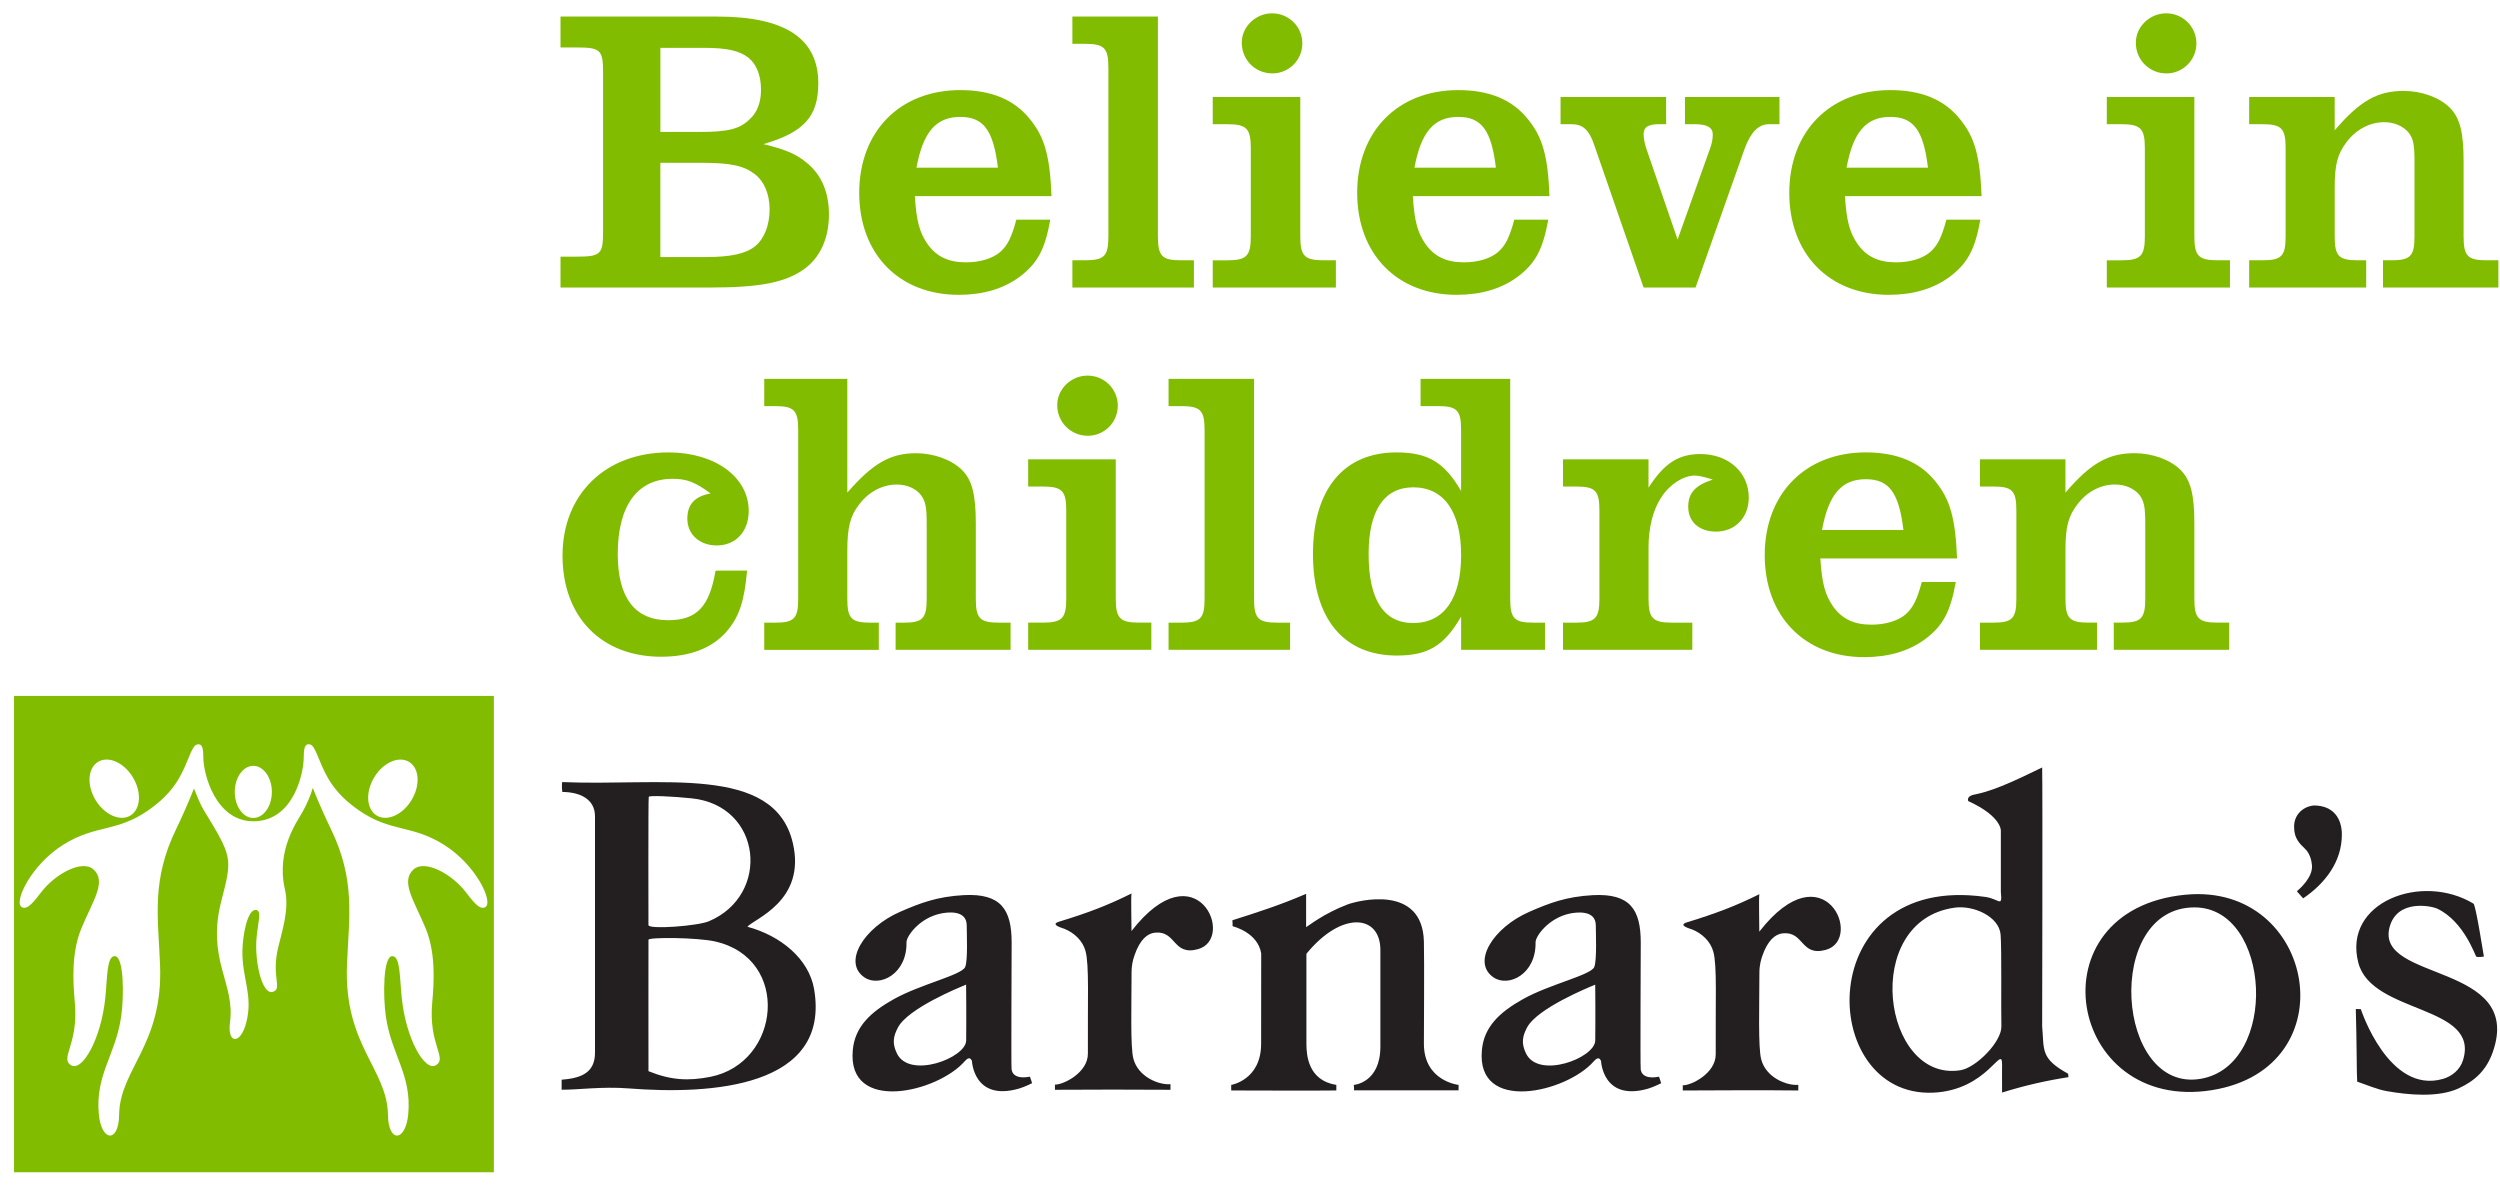
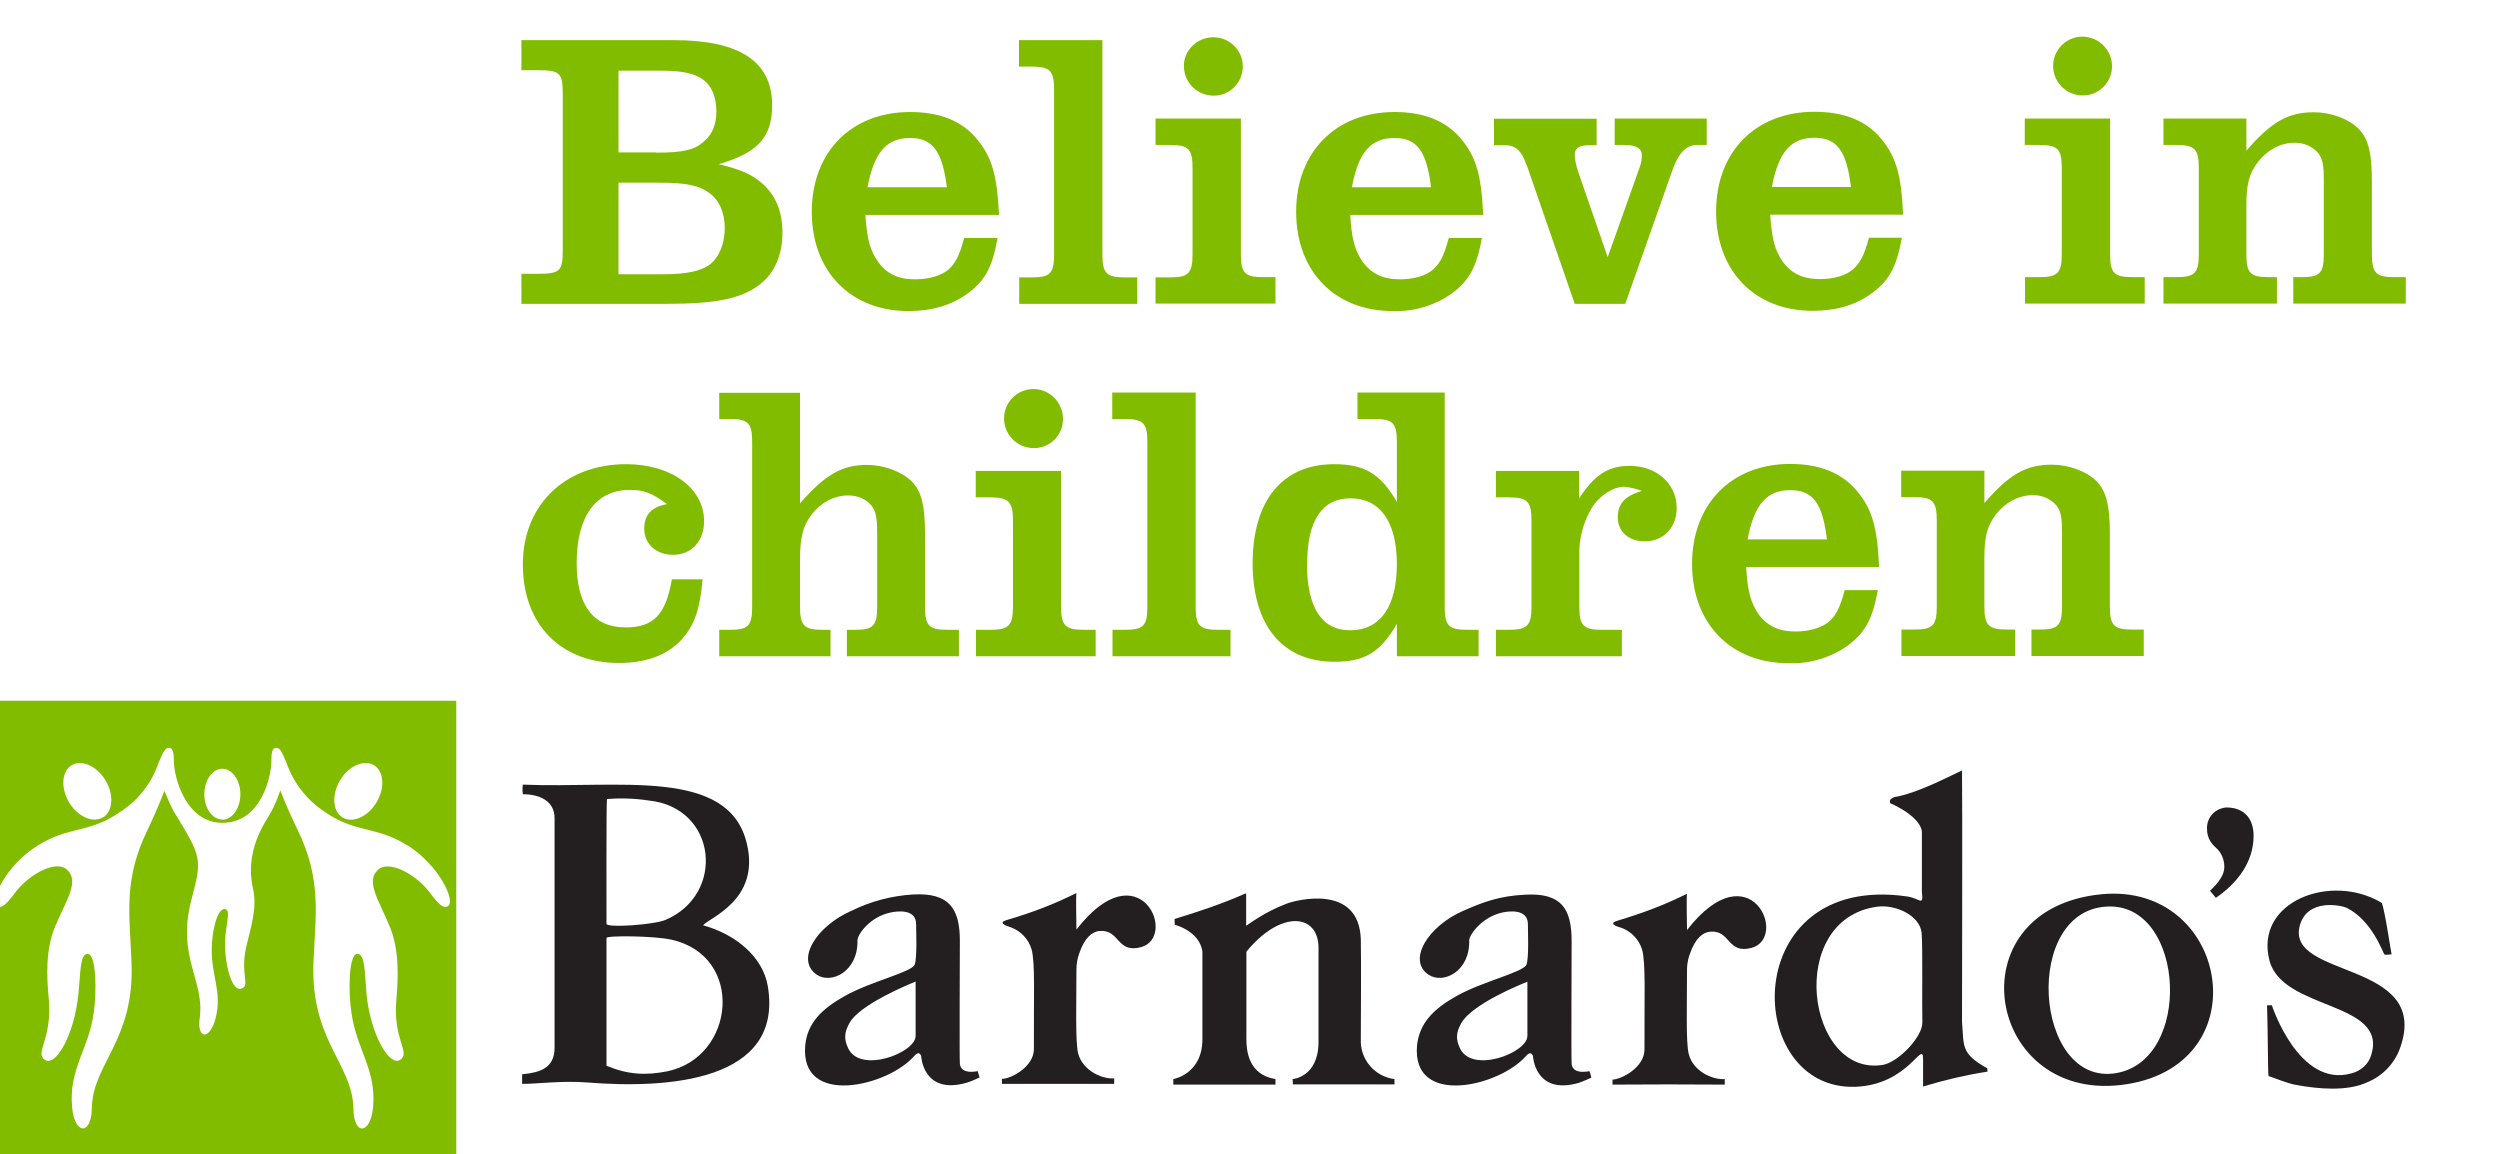
- <svg xmlns="http://www.w3.org/2000/svg" width="118" height="56">
-   <g fill="none" fill-rule="evenodd">
-     <path d="M0 0h120v56H0z" />
-     <g fill-rule="nonzero">
-       <path d="M111.26 51.054c-.027-.299-.02-1.838-.066-3.43.066-.002.238.008.238.008s1.307 4.027 3.873 3.293c.435-.124.806-.438.945-.872.837-2.64-4.295-2.167-4.935-4.605-.754-2.866 2.996-4.281 5.443-2.79.14.273.472 2.49.482 2.493.006.004-.322.042-.358 0-.044 0-.56-1.65-1.84-2.261-.265-.127-1.9-.477-2.255.877-.678 2.576 6.33 1.662 4.88 5.869-.307.89-.863 1.386-1.622 1.736-.966.444-2.376.31-3.4.127-.441-.077-.959-.302-1.385-.445m-8.095-8.824c6.124-.583 7.729 8.185 1.241 9.224-6.845 1.098-8.517-8.531-1.241-9.225m.416.6c-4.31 0-3.721 8.786.296 8.09 3.706-.642 3.337-8.09-.296-8.09m-50.174-.657c-.032.227.003 1.395 0 1.772 3.063-3.94 4.948.364 3.136.857-1.195.325-1.014-.88-2.027-.78-.357.035-.713.327-.967 1.07a2.333 2.333 0 0 0-.139.78c-.003 1.617-.058 3.53.083 4.089.222.873 1.209 1.26 1.754 1.214v.264a414.148 414.148 0 0 0-5.453 0v-.245c.404.012 1.56-.569 1.554-1.46-.015-2.49.068-4.191-.112-4.845-.131-.484-.527-.857-.997-1.048-.112-.045-.706-.197-.24-.341 1.345-.408 2.303-.774 3.408-1.327m-18.13 1.57c1.578.426 2.905 1.517 3.15 2.95.784 4.642-4.877 4.988-8.768 4.68-1.225-.097-2.393.07-3.15.063v-.472c.836-.07 1.575-.273 1.575-1.273V38.531c0-.841-.753-1.148-1.54-1.15a1.685 1.685 0 0 1-.01-.467c4.64.203 10.011-.868 10.886 2.87.646 2.744-1.836 3.586-2.143 3.958m-4.669 6.817c1.065.433 1.891.468 2.918.268 3.33-.656 3.813-5.586.226-6.39-.835-.19-3.144-.209-3.144-.079 0 .001-.006 5.532 0 6.201m.013-12.947c-.028-.003-.014 6.051-.014 6.051 0 .218 2.304.048 2.849-.178 2.933-1.235 2.52-5.46-.805-5.803-.922-.097-2.03-.144-2.03-.07m17.992 13.206c.054.137.1.31.1.31s-.374.185-.621.254c-2.143.615-2.217-1.309-2.217-1.309-.02-.011-.085-.278-.338.015-1.282 1.48-5.573 2.489-5.285-.534.103-1.083.823-1.772 1.925-2.388 1.27-.713 3.22-1.14 3.38-1.525.133-.326.072-1.604.072-1.96 0-.753-.92-.628-1.232-.56-1.016.214-1.615 1.078-1.61 1.353.029 1.512-1.274 2.131-1.975 1.666-1.061-.71-.04-2.358 1.679-3.106.957-.416 1.745-.714 2.993-.784 1.765-.095 2.266.68 2.266 2.243 0 0-.026 5.926-.005 5.936.001-.003-.037.563.868.389M45.6 46.472c-.302.128-2.742 1.115-3.219 2.03-.204.391-.29.723-.044 1.224.596 1.219 3.253.208 3.266-.61.012-.842 0-2.636-.003-2.644m32.706 4.348c.055.137.099.31.099.31s-.373.183-.62.256c-2.142.614-2.216-1.31-2.216-1.31-.019-.012-.084-.28-.338.013-1.283 1.48-5.573 2.489-5.285-.533.102-1.085.823-1.77 1.925-2.39 1.267-.713 3.22-1.137 3.378-1.523.131-.327.073-1.604.073-1.96 0-.753-.919-.628-1.233-.562-1.014.217-1.615 1.08-1.61 1.354.028 1.51-1.27 2.132-1.974 1.665-1.06-.707-.04-2.354 1.68-3.103.957-.418 1.746-.717 2.993-.785 1.766-.096 2.266.68 2.266 2.241 0 0-.026 5.926-.003 5.937-.001 0-.04.562.865.39m-3.012-4.345c-.303.127-2.743 1.116-3.221 2.03-.202.39-.289.72-.042 1.223.597 1.218 3.251.208 3.264-.612.013-.842.003-2.634-.001-2.64" fill="#231F20" />
-       <path d="M96.39 36.225c.026.968 0 12.21 0 12.21.1 1.132-.095 1.519 1.224 2.244l.018.163a21.18 21.18 0 0 0-3.134.727c-.007-.624 0-1.322 0-1.322 0-.998-.666 1.209-3.248 1.327-5.517.247-5.749-10.407 2.46-9.239.659.095.804.53.73-.236v-2.872s.075-.676-1.54-1.417c-.075-.258.248-.296.392-.328.98-.205 2.194-.826 3.097-1.257m-4.13 6.617c-4.458.613-3.406 8.27.28 7.672.734-.12 1.946-1.345 1.926-2.071-.021-.764.02-3.665-.037-4.334-.074-.853-1.279-1.39-2.17-1.267m-30.642-.639l.033-.011v1.57c.1-.051.83-.647 1.967-1.076.457-.169 3.523-.974 3.592 1.753.023.936 0 4.311 0 4.827 0 1.767 1.638 1.942 1.638 1.942s0 .123-.003.257h-4.936c.016-.09-.01-.257-.01-.257s1.257-.086 1.257-1.81v-4.563c0-1.672-1.831-1.855-3.491.184v4.247c0 .554.087 1.732 1.412 1.942v.262c-.914.016-4.268 0-4.96 0-.009-.118 0-.262 0-.262s1.41-.233 1.41-1.939c0-1.682.004-4.266.004-4.266-.164-1.013-1.359-1.284-1.352-1.287.008-.006-.005-.2-.007-.28 1.145-.362 2.251-.717 3.446-1.233" fill="#231F20" />
-       <path d="M83.042 42.205c-.034.225.002 1.394-.003 1.77 3.065-3.94 4.948.364 3.139.858-1.198.327-1.014-.88-2.03-.78-.355.035-.712.327-.968 1.07-.046.136-.135.4-.136.779-.003 1.617-.061 3.532.082 4.088.221.874 1.208 1.262 1.754 1.214v.267c-1.359-.018-3.82-.01-5.453 0v-.245c.404.011 1.56-.57 1.555-1.462-.015-2.491.069-4.192-.113-4.845-.133-.482-.527-.858-.997-1.048-.114-.044-.705-.194-.24-.34 1.345-.411 2.304-.773 3.41-1.326m25.371-.136c.13-.117.752-.648.713-1.215-.016-.218-.092-.567-.326-.788-.265-.253-.518-.498-.518-1.024-.014-.556.384-.966.928-1.024.927 0 1.326.614 1.326 1.375 0 1.287-.797 2.31-1.827 3.01l-.296-.334z" fill="#231F20" />
-       <path d="M11.957 38.608c.482 0 .875-.55.875-1.23 0-.676-.393-1.23-.875-1.23-.484 0-.876.552-.876 1.23 0 .681.392 1.23.876 1.23zm8.991 1.26c-1.532-.957-2.511-.578-4.01-1.622-1.152-.8-1.528-1.555-1.863-2.377-.228-.563-.328-.74-.497-.74-.107 0-.24.022-.24.574v.013c0 .019-.003.033-.003.052 0 .69-.46 2.997-2.382 2.997-1.766-.004-2.357-2.21-2.357-3.035v-.025c0-.551-.132-.573-.24-.573-.168 0-.27.174-.497.738-.334.822-.711 1.576-1.861 2.377-1.498 1.044-2.48.665-4.01 1.622-1.526.952-2.356 2.719-1.963 2.947.281.164.614-.314.945-.736.656-.841 1.913-1.52 2.444-1.041.632.57-.034 1.479-.57 2.774-.463 1.111-.412 2.42-.312 3.51.182 1.975-.713 2.61-.188 2.95.537.344 1.43-1.241 1.626-3.174.101-.988.066-1.97.446-1.97.44 0 .44 1.907.304 2.851-.265 1.827-1.227 2.74-1.056 4.607.121 1.314.941 1.368.958.038.026-2.172 2.086-3.285 1.932-7.086-.09-2.275-.42-3.988.775-6.438.214-.443.554-1.186.827-1.885.096.253.3.753.435.977 1.38 2.267 1.389 2.274.858 4.324-.718 2.767.658 3.903.408 5.72-.143 1.057.5 1.088.771.013.327-1.299-.213-2.079-.186-3.392.013-.683.233-1.992.662-1.906.265.053.052.655 0 1.393-.08 1.118.278 2.616.767 2.471.479-.14-.069-.679.251-2.063.19-.814.544-1.826.327-2.77-.435-1.877.61-3.252.857-3.706.18-.331.354-.728.458-1.088.276.704.623 1.462.841 1.912 1.192 2.45.864 4.163.773 6.438-.153 3.8 1.905 4.915 1.934 7.086.016 1.331.836 1.276.957-.038.17-1.867-.791-2.78-1.056-4.607-.137-.944-.137-2.85.303-2.85.382 0 .344.98.447 1.97.196 1.93 1.09 3.515 1.626 3.172.526-.342-.371-.976-.188-2.949.1-1.09.149-2.399-.313-3.51-.535-1.295-1.2-2.205-.57-2.774.53-.479 1.788.2 2.445 1.04.33.423.664.901.944.737.398-.231-.435-1.998-1.959-2.947zm-3.178-1.382c.481.305 1.22-.014 1.646-.708.429-.697.385-1.507-.098-1.81-.48-.305-1.22.012-1.646.707-.429.697-.384 1.509.098 1.811zm-11.603 0c.48-.302.526-1.112.097-1.81-.427-.696-1.165-1.013-1.647-.709-.481.304-.526 1.114-.098 1.81.428.693 1.165 1.014 1.648.71zM23.309 55.33H.662V32.847H23.31V55.33zm9.984-43.197c1.197 0 1.912-.153 2.357-.518.424-.345.675-.996.675-1.725 0-.728-.251-1.324-.695-1.668-.521-.403-1.14-.537-2.51-.537h-1.951v4.448h2.124zm-.29-5.905c1.352 0 1.912-.135 2.376-.595.366-.326.54-.805.54-1.4 0-.672-.212-1.208-.598-1.514-.425-.326-1.004-.461-2.105-.461H31.17v3.97h1.834zm-6.547 5.886h.753c1.14 0 1.256-.115 1.256-1.17V3.429c0-1.074-.116-1.189-1.256-1.189h-.753V.782h7.396c3.207 0 4.771 1.035 4.771 3.145 0 1.571-.676 2.32-2.588 2.875 1.101.269 1.565.48 2.067.902.675.556 1.024 1.38 1.024 2.416 0 1.093-.386 1.975-1.1 2.53-.889.672-2.087.922-4.54.922h-7.03v-1.458zm20.646-4.2c-.213-1.763-.677-2.396-1.778-2.396-1.138 0-1.757.709-2.066 2.396h3.844zm2.472 2.455c-.251 1.4-.6 2.052-1.43 2.684-.772.576-1.737.863-2.896.863-2.82 0-4.693-1.936-4.693-4.812 0-2.896 1.912-4.851 4.77-4.851 1.448 0 2.53.44 3.264 1.342.715.864.965 1.745 1.043 3.662H43.18c.078 1.209.232 1.726.6 2.263.424.594.985.862 1.815.862.656 0 1.236-.172 1.604-.479.347-.306.54-.671.772-1.534h1.603zm5.079.786c0 .94.194 1.131 1.1 1.131h.6v1.284h-5.737v-1.284h.58c.927 0 1.12-.191 1.12-1.131V3.198c0-.939-.193-1.13-1.12-1.13h-.58V.781h4.037v10.373zm6.818-9.108c0 .786-.637 1.418-1.41 1.418-.811 0-1.45-.632-1.45-1.457 0-.746.658-1.379 1.43-1.379.793 0 1.43.633 1.43 1.418zm-4.23 10.24h.695c.908 0 1.101-.211 1.101-1.131V6.995c0-.921-.193-1.132-1.1-1.132h-.696V4.578h4.133v6.578c0 .92.193 1.13 1.1 1.13h.58v1.286h-5.813v-1.286zm13.365-4.373c-.212-1.763-.677-2.396-1.777-2.396-1.14 0-1.757.709-2.066 2.396h3.843zm2.472 2.455c-.252 1.4-.599 2.052-1.43 2.684-.772.576-1.737.863-2.897.863-2.82 0-4.692-1.936-4.692-4.812 0-2.896 1.911-4.851 4.77-4.851 1.449 0 2.53.44 3.264 1.342.715.864.966 1.745 1.043 3.662h-6.451c.077 1.209.231 1.726.599 2.263.424.594.985.862 1.815.862.656 0 1.236-.172 1.603-.479.348-.306.54-.671.772-1.534h1.604zm2.162-3.546c-.231-.691-.54-.96-1.042-.96h-.54V4.578h4.983v1.283h-.31c-.54 0-.753.136-.753.48 0 .193.058.498.174.805l1.43 4.161 1.545-4.334c.077-.21.115-.421.115-.631 0-.327-.27-.48-.85-.48h-.462V4.578h4.461v1.283h-.484c-.502 0-.868.366-1.158 1.152L80.03 13.57h-2.453L75.24 6.823zM91 7.914c-.212-1.763-.676-2.396-1.776-2.396-1.14 0-1.757.709-2.066 2.396H91zm2.473 2.455c-.251 1.4-.599 2.052-1.43 2.684-.771.576-1.737.863-2.896.863-2.82 0-4.693-1.936-4.693-4.812 0-2.896 1.912-4.851 4.77-4.851 1.45 0 2.53.44 3.264 1.342.716.864.967 1.745 1.043 3.662h-6.45c.077 1.209.232 1.726.598 2.263.425.594.985.862 1.815.862.658 0 1.236-.172 1.604-.479.347-.306.54-.671.772-1.534h1.603zm10.197-8.322c0 .786-.637 1.418-1.409 1.418a1.434 1.434 0 0 1-1.449-1.457c0-.746.657-1.379 1.43-1.379a1.42 1.42 0 0 1 1.428 1.418zm-4.23 10.24h.697c.906 0 1.1-.211 1.1-1.131V6.995c0-.921-.193-1.132-1.1-1.132h-.696V4.578h4.133v6.578c0 .92.193 1.13 1.1 1.13h.58v1.286h-5.813v-1.286zm6.721-.001h.618c.909 0 1.102-.191 1.102-1.13V6.995c0-.94-.193-1.132-1.102-1.132h-.618V4.578h4.036v1.573c1.198-1.4 2.029-1.86 3.264-1.86.832 0 1.682.307 2.165.787.482.478.656 1.17.656 2.53v3.548c0 .939.193 1.13 1.101 1.13h.541v1.286h-5.447v-1.286h.386c.908 0 1.101-.191 1.101-1.13V7.609c0-.786-.058-1.056-.27-1.343-.251-.307-.676-.499-1.16-.499-.676 0-1.332.346-1.776.94-.425.557-.56 1.054-.56 2.129v2.32c0 .94.194 1.13 1.1 1.13h.386v1.286h-5.523v-1.286zM35.263 26.933c-.135 1.496-.387 2.205-.986 2.896-.676.766-1.719 1.169-3.071 1.169-2.82 0-4.655-1.877-4.655-4.775 0-2.895 2.028-4.869 5.002-4.869 2.202 0 3.786 1.17 3.786 2.761 0 .978-.618 1.63-1.506 1.63-.811 0-1.391-.518-1.391-1.266 0-.67.348-1.054 1.1-1.187-.733-.537-1.12-.692-1.796-.692-1.66 0-2.588 1.266-2.588 3.547 0 2.071.811 3.127 2.376 3.127 1.353 0 1.951-.634 2.24-2.34l1.489-.001zm.81-9.049h3.921v5.368c1.198-1.38 2.028-1.86 3.246-1.86.83 0 1.679.308 2.162.788.483.477.656 1.167.656 2.53v3.546c0 .94.193 1.133 1.101 1.133h.541v1.283h-5.427V29.39h.386c.888 0 1.081-.193 1.081-1.133V24.71c0-.786-.057-1.054-.27-1.34-.232-.308-.658-.5-1.14-.5-.676 0-1.333.344-1.777.94-.425.536-.56 1.093-.56 2.204v2.244c0 .94.193 1.132 1.101 1.132h.386v1.284h-5.408V29.39h.503c.908 0 1.1-.192 1.1-1.132V20.3c0-.94-.192-1.131-1.1-1.131h-.503l.001-1.285zm16.687 1.264c0 .787-.636 1.42-1.41 1.42a1.433 1.433 0 0 1-1.448-1.457c0-.75.657-1.382 1.43-1.382a1.422 1.422 0 0 1 1.429 1.42zm-4.23 10.24h.695c.909 0 1.102-.211 1.102-1.132v-4.16c0-.92-.193-1.132-1.102-1.132h-.695V21.68h4.134v6.576c0 .92.193 1.132 1.1 1.132h.58v1.284H48.53v-1.283zm10.661-1.132c0 .94.193 1.133 1.101 1.133h.6v1.283h-5.736V29.39h.58c.926 0 1.12-.193 1.12-1.133V20.3c0-.94-.194-1.132-1.12-1.132h-.58v-1.285h4.036v10.373zm5.408-2.109c0 2.168.715 3.26 2.106 3.26 1.448 0 2.26-1.15 2.26-3.203 0-2.05-.812-3.202-2.26-3.202-1.372 0-2.106 1.094-2.106 3.145zm2.453-8.263h4.23v10.372c0 .94.193 1.133 1.1 1.133h.541v1.283h-3.958V29.1c-.793 1.38-1.566 1.842-3.034 1.842-2.51 0-3.959-1.745-3.959-4.794 0-3.048 1.45-4.794 3.94-4.794 1.487 0 2.26.461 3.052 1.822V20.3c0-.94-.194-1.132-1.102-1.132h-.811v-1.284zm12.825 12.788h-6.103V29.39h.618c.907 0 1.1-.212 1.1-1.133v-4.16c0-.94-.193-1.132-1.1-1.132h-.618V21.68h4.036v1.341c.734-1.15 1.41-1.59 2.453-1.59 1.314 0 2.279.862 2.279 2.051 0 .94-.638 1.61-1.545 1.61-.792 0-1.313-.46-1.313-1.17 0-.65.328-1.015 1.158-1.284-.347-.115-.656-.191-.849-.191-.54 0-1.197.421-1.584 1.035-.386.575-.598 1.437-.598 2.339v2.435c0 .92.192 1.133 1.101 1.133h.966l-.001 1.283zm9.965-5.657c-.212-1.763-.675-2.396-1.777-2.396-1.14 0-1.757.71-2.066 2.396h3.843zm2.471 2.455c-.25 1.4-.598 2.052-1.428 2.685-.773.575-1.738.862-2.897.862-2.82 0-4.693-1.936-4.693-4.813 0-2.894 1.912-4.851 4.77-4.851 1.449 0 2.53.442 3.265 1.343.714.863.964 1.745 1.043 3.662H85.92c.078 1.21.231 1.726.599 2.263.424.594.985.863 1.815.863.656 0 1.236-.173 1.604-.48.346-.306.54-.67.771-1.534h1.603zm1.141 1.919h.617c.909 0 1.101-.193 1.101-1.133v-4.16c0-.94-.192-1.132-1.1-1.132h-.618V21.68h4.036v1.571c1.198-1.4 2.029-1.86 3.264-1.86.831 0 1.682.306 2.164.785.482.48.656 1.17.656 2.532v3.547c0 .94.193 1.132 1.101 1.132h.541v1.284H99.77v-1.284h.386c.908 0 1.1-.192 1.1-1.132v-3.547c0-.787-.058-1.054-.27-1.342-.25-.307-.675-.498-1.157-.498-.677 0-1.333.344-1.777.94-.425.556-.561 1.053-.561 2.127v2.32c0 .94.194 1.133 1.1 1.133h.387v1.284h-5.523v-1.283h-.001z" fill="#82BC00" />
-     </g>
+ <svg xmlns="http://www.w3.org/2000/svg" width="104" height="48">
+   <g fill="none">
+     <path d="M94.37 44.76c-.03-.26-.02-1.57-.06-2.94h.2s1.12 3.46 3.32 2.83c.38-.1.7-.38.81-.75.72-2.26-3.68-1.85-4.23-3.94-.64-2.46 2.57-3.67 4.67-2.4.12.24.4 2.14.41 2.14 0 0-.27.04-.3 0-.04 0-.49-1.41-1.58-1.94-.23-.1-1.63-.4-1.94.75-.58 2.21 5.43 1.43 4.19 5.04a2.42 2.42 0 0 1-1.4 1.48c-.82.38-2.03.27-2.9.11-.39-.06-.83-.26-1.2-.38m-6.93-7.56c5.25-.5 6.62 7.01 1.06 7.9-5.87.94-7.3-7.3-1.06-7.9m.35.51c-3.7 0-3.19 7.53.26 6.93 3.17-.55 2.86-6.93-.26-6.93m-43-.56c-.03.2 0 1.2 0 1.52 2.62-3.38 4.24.3 2.69.73-1.03.28-.87-.75-1.74-.67-.3.03-.61.28-.83.92a2 2 0 0 0-.12.67c0 1.38-.05 3.02.07 3.5.2.75 1.04 1.08 1.5 1.04v.23h-4.67v-.21c.35.01 1.34-.49 1.33-1.25-.01-2.14.06-3.6-.1-4.15a1.4 1.4 0 0 0-.85-.9c-.1-.04-.6-.17-.2-.3 1.15-.34 1.97-.66 2.92-1.13m-15.54 1.34c1.35.37 2.49 1.3 2.7 2.53.67 3.98-4.18 4.28-7.52 4.01-1.05-.08-2.05.06-2.7.06v-.4c.72-.07 1.35-.24 1.35-1.1v-9.56c0-.72-.64-.99-1.32-.99a1.44 1.44 0 0 1 0-.4c3.97.17 8.57-.74 9.32 2.46.56 2.35-1.57 3.07-1.83 3.4m-4 5.84c.9.37 1.62.4 2.5.23 2.85-.57 3.26-4.8.19-5.48-.72-.16-2.7-.18-2.7-.07v5.32m.02-11.1c-.03 0-.02 5.19-.02 5.19 0 .18 1.98.04 2.45-.16 2.51-1.06 2.16-4.68-.7-4.97a7.5 7.5 0 0 0-1.73-.06m15.42 11.32l.08.26s-.32.16-.53.22c-1.84.53-1.9-1.12-1.9-1.12-.02-.01-.07-.24-.29.01-1.1 1.27-4.78 2.14-4.53-.46.09-.92.7-1.51 1.65-2.04 1.09-.61 2.76-.98 2.9-1.3.11-.29.06-1.38.06-1.69 0-.64-.79-.54-1.06-.48-.87.18-1.38.92-1.38 1.16.03 1.3-1.09 1.83-1.69 1.43-.9-.61-.03-2.02 1.44-2.66a6.7 6.7 0 0 1 2.57-.68c1.5-.08 1.94.59 1.94 1.93 0 0-.02 5.08 0 5.08 0 0-.04.49.74.34m-2.58-3.73c-.26.11-2.35.96-2.76 1.74-.18.34-.25.62-.04 1.05.51 1.05 2.79.18 2.8-.52v-2.27m28.03 3.73c.05.12.08.27.08.27s-.32.15-.53.22c-1.83.52-1.9-1.13-1.9-1.13-.01 0-.07-.24-.29.01-1.1 1.27-4.77 2.14-4.53-.45.1-.93.7-1.52 1.65-2.05 1.09-.61 2.76-.98 2.9-1.3.11-.29.06-1.38.06-1.69 0-.64-.79-.54-1.06-.48-.86.19-1.38.93-1.38 1.16.03 1.3-1.08 1.83-1.69 1.43-.9-.6-.03-2.02 1.44-2.66.82-.36 1.5-.62 2.57-.67 1.51-.09 1.94.58 1.94 1.92 0 0-.02 5.08 0 5.09 0 0-.04.48.74.33m-2.58-3.72c-.26.1-2.35.95-2.76 1.74-.18.33-.25.61-.04 1.04.51 1.05 2.79.18 2.8-.52v-2.26" fill="#231F20" />
+     <path d="M81.62 32.05c.02.83 0 10.47 0 10.47.09.97-.08 1.3 1.05 1.92l.01.14c-.9.14-1.8.35-2.68.62v-1.13c0-.86-.57 1.04-2.79 1.14-4.72.2-4.92-8.92 2.11-7.92.57.08.7.45.63-.2v-2.47s.06-.58-1.32-1.21c-.07-.22.21-.26.33-.28.84-.18 1.89-.71 2.66-1.08m-3.54 5.67c-3.82.53-2.92 7.09.24 6.58.63-.1 1.67-1.16 1.65-1.78-.02-.65.02-3.14-.03-3.71-.07-.73-1.1-1.2-1.86-1.09m-26.27-.55h.03v1.34c.09-.04.71-.55 1.69-.92.39-.15 3.02-.84 3.08 1.5.02.8 0 3.7 0 4.14a1.6 1.6 0 0 0 1.4 1.66v.22h-4.23c.01-.07-.01-.22-.01-.22s1.08-.07 1.08-1.55v-3.91c0-1.43-1.57-1.59-3 .16v3.64c0 .47.08 1.48 1.21 1.66v.23h-4.25v-.23s1.21-.2 1.21-1.66v-3.66c-.14-.86-1.16-1.1-1.15-1.1l-.01-.24c.98-.3 1.93-.61 2.95-1.06" fill="#231F20" />
+     <path d="M70.18 37.18c-.03.19 0 1.2 0 1.51 2.62-3.37 4.24.31 2.69.74-1.03.28-.87-.76-1.74-.67-.3.03-.61.28-.83.92-.04.11-.12.34-.12.66 0 1.4-.05 3.03.07 3.5.19.76 1.04 1.09 1.5 1.05v.23a303 303 0 0 0-4.67 0v-.21c.35 0 1.34-.5 1.33-1.26-.01-2.13.06-3.59-.1-4.15a1.41 1.41 0 0 0-.85-.9c-.1-.03-.6-.16-.2-.29 1.15-.35 1.97-.66 2.92-1.13zm21.75-.12c.1-.1.64-.56.6-1.04a1.06 1.06 0 0 0-.27-.68c-.23-.21-.45-.42-.45-.88 0-.47.33-.82.8-.87.8 0 1.14.52 1.14 1.18 0 1.1-.69 1.98-1.57 2.58l-.25-.3z" fill="#231F20" />
+     <path d="M9.25 34.1c.41 0 .75-.48.75-1.06 0-.58-.34-1.06-.75-1.06-.42 0-.75.48-.75 1.06 0 .58.33 1.05.75 1.05zm7.7 1.07c-1.3-.82-2.15-.5-3.43-1.39a4.02 4.02 0 0 1-1.6-2.04c-.2-.48-.28-.63-.42-.63-.1 0-.21.02-.21.5v.05c0 .59-.4 2.57-2.04 2.57-1.52 0-2.02-1.9-2.02-2.6v-.03c0-.47-.12-.49-.21-.49-.14 0-.23.15-.43.64a3.9 3.9 0 0 1-1.6 2.03c-1.28.9-2.12.57-3.43 1.4-1.3.8-2.02 2.32-1.68 2.52.24.14.52-.27.8-.63.57-.72 1.65-1.3 2.1-.9.55.5-.03 1.27-.49 2.38-.4.96-.35 2.08-.26 3.01.15 1.7-.61 2.24-.16 2.53.46.3 1.22-1.06 1.39-2.72.09-.85.06-1.69.38-1.69.38 0 .38 1.64.26 2.45-.22 1.56-1.05 2.34-.9 3.94.1 1.13.8 1.18.82.04.02-1.86 1.79-2.82 1.65-6.08-.07-1.95-.36-3.41.67-5.51.18-.38.47-1.02.7-1.62.09.22.27.64.38.84 1.18 1.94 1.2 1.95.74 3.7-.62 2.37.56 3.35.35 4.9-.13.91.42.94.66.02.28-1.12-.19-1.78-.16-2.91 0-.59.2-1.7.56-1.63.23.04.05.56 0 1.19-.06.96.24 2.24.66 2.12.41-.12-.06-.58.22-1.77.16-.7.46-1.57.28-2.37-.38-1.61.52-2.8.73-3.18.16-.28.3-.63.4-.93.23.6.53 1.25.72 1.64 1.02 2.1.74 3.56.66 5.51-.13 3.26 1.63 4.22 1.66 6.08.01 1.14.71 1.1.82-.04.14-1.6-.68-2.38-.9-3.94-.13-.81-.13-2.45.25-2.45.33 0 .3.84.38 1.7.17 1.65.94 3 1.4 2.71.45-.3-.32-.84-.16-2.53.08-.93.12-2.05-.27-3-.46-1.12-1.03-1.9-.49-2.38.45-.41 1.53.17 2.1.89.28.36.56.77.8.63.35-.2-.37-1.71-1.67-2.53zM14.24 34c.41.26 1.05-.01 1.41-.6.37-.6.33-1.3-.08-1.56-.41-.26-1.05.01-1.41.6-.37.6-.33 1.3.08 1.56zM4.3 34c.4-.26.45-.96.08-1.55-.37-.6-1-.87-1.41-.61-.41.26-.45.95-.09 1.55.37.6 1 .87 1.42.6zm14.69 14.44H-.43V29.15h19.41v19.28zm8.56-37.03c1.02 0 1.64-.13 2.02-.44.36-.3.58-.86.58-1.48 0-.63-.22-1.14-.6-1.43-.45-.35-.98-.46-2.15-.46h-1.67v3.81h1.82zm-.25-5.06c1.16 0 1.64-.12 2.03-.51.32-.28.47-.7.47-1.2 0-.58-.18-1.04-.51-1.3-.37-.28-.87-.4-1.8-.4h-1.76v3.4h1.57zm-5.61 5.04h.64c.98 0 1.08-.1 1.08-1V3.94c0-.92-.1-1.02-1.08-1.02h-.64V1.67h6.34c2.74 0 4.09.89 4.09 2.7 0 1.34-.58 1.98-2.22 2.46.94.23 1.34.41 1.77.77.58.48.88 1.19.88 2.07 0 .94-.33 1.7-.95 2.17-.76.58-1.79.8-3.89.8h-6.02v-1.26zm17.7-3.6c-.19-1.5-.59-2.05-1.53-2.05-.98 0-1.5.6-1.77 2.05h3.3zm2.11 2.1c-.21 1.2-.51 1.77-1.22 2.3-.67.5-1.5.75-2.49.75-2.41 0-4.02-1.66-4.02-4.13 0-2.48 1.64-4.15 4.09-4.15 1.24 0 2.17.37 2.8 1.15.61.74.82 1.5.9 3.13H36c.07 1.04.2 1.48.52 1.94.36.51.84.74 1.55.74.56 0 1.06-.14 1.38-.4.3-.27.46-.58.66-1.32h1.37zm4.36.68c0 .8.16.97.94.97h.51v1.1H42.4v-1.1h.5c.79 0 .95-.16.95-.97V3.74c0-.8-.16-.97-.96-.97h-.5v-1.1h3.47v8.9zm5.84-7.8c0 .67-.55 1.21-1.2 1.21-.7 0-1.25-.54-1.25-1.25 0-.64.56-1.18 1.22-1.18.68 0 1.23.54 1.23 1.21zm-3.63 8.77h.6c.78 0 .94-.18.94-.97V7c0-.8-.16-.97-.94-.97h-.6v-1.1h3.55v5.63c0 .8.16.97.94.97h.5v1.1h-4.99v-1.1zm11.46-3.75c-.18-1.5-.58-2.05-1.52-2.05-.98 0-1.51.6-1.77 2.05h3.29zm2.12 2.1c-.22 1.2-.52 1.77-1.23 2.3a4 4 0 0 1-2.48.75c-2.42 0-4.02-1.66-4.02-4.13 0-2.48 1.64-4.15 4.09-4.15 1.24 0 2.16.37 2.8 1.15.6.74.82 1.5.89 3.13h-5.53c.06 1.04.2 1.48.51 1.94.37.51.85.74 1.56.74.56 0 1.06-.14 1.37-.4.3-.27.46-.58.66-1.32h1.38zm1.85-3.03c-.2-.6-.46-.82-.9-.82h-.45v-1.1h4.27v1.1h-.27c-.46 0-.64.11-.64.4 0 .17.05.43.14.7l1.23 3.56 1.32-3.71c.07-.18.1-.36.1-.54 0-.28-.23-.42-.73-.42h-.4v-1.1H71v1.1h-.41c-.43 0-.75.32-1 1l-1.98 5.61h-2.1l-2-5.78zm13.5.92c-.18-1.5-.58-2.05-1.52-2.05-.98 0-1.5.6-1.77 2.05H77zm2.12 2.1c-.22 1.2-.51 1.77-1.23 2.3-.66.5-1.48.75-2.48.75-2.42 0-4.02-1.66-4.02-4.13 0-2.48 1.64-4.15 4.09-4.15 1.24 0 2.17.37 2.8 1.15.6.74.82 1.5.89 3.13h-5.53c.07 1.04.2 1.48.51 1.94.37.51.85.74 1.56.74.56 0 1.06-.14 1.37-.4.3-.27.47-.58.67-1.32h1.37zm8.74-7.13c0 .68-.55 1.22-1.2 1.22a1.23 1.23 0 0 1-1.25-1.25 1.22 1.22 0 0 1 2.09-.83c.23.23.36.54.36.86zm-3.63 8.78h.6c.78 0 .94-.18.94-.97V7c0-.8-.16-.97-.94-.97h-.6v-1.1h3.55v5.63c0 .8.16.97.94.97h.5v1.1h-4.98v-1.1zm5.77 0h.52c.78 0 .95-.16.95-.97V7c0-.81-.17-.97-.95-.97H90v-1.1h3.45v1.34c1.03-1.2 1.74-1.6 2.8-1.6.72 0 1.44.27 1.86.68.41.41.56 1 .56 2.17v3.04c0 .8.17.97.94.97h.47v1.1H95.4v-1.1h.33c.78 0 .94-.16.94-.97V7.52c0-.67-.05-.9-.23-1.15a1.27 1.27 0 0 0-1-.43c-.57 0-1.13.3-1.51.8-.37.49-.48.91-.48 1.83v2c0 .8.16.96.94.96h.33v1.1H90v-1.1zM29.23 24.1c-.12 1.28-.34 1.89-.85 2.48-.58.65-1.47 1-2.63 1-2.42 0-4-1.6-4-4.1 0-2.47 1.75-4.17 4.3-4.17 1.88 0 3.24 1 3.24 2.37 0 .84-.53 1.4-1.29 1.4-.7 0-1.2-.45-1.2-1.09 0-.57.3-.9.95-1.02-.63-.46-.96-.59-1.54-.59-1.42 0-2.22 1.09-2.22 3.04 0 1.78.7 2.68 2.04 2.68 1.16 0 1.67-.54 1.92-2h1.28zm.69-7.76h3.36v4.6c1.03-1.18 1.74-1.6 2.78-1.6.71 0 1.44.27 1.86.68.41.41.56 1 .56 2.17v3.04c0 .8.16.97.94.97h.47v1.1h-4.66v-1.1h.33c.77 0 .93-.16.93-.97v-3.04c0-.67-.05-.9-.23-1.15-.2-.26-.56-.43-.98-.43-.58 0-1.14.3-1.52.8-.36.47-.48.95-.48 1.9v1.92c0 .8.17.97.94.97h.33v1.1h-4.63v-1.1h.43c.78 0 .94-.16.94-.97V18.4c0-.8-.16-.97-.94-.97h-.43v-1.1zm14.3 1.08a1.2 1.2 0 0 1-1.2 1.22 1.23 1.23 0 0 1-1.25-1.25 1.22 1.22 0 0 1 2.1-.83c.22.23.35.54.35.86zM40.6 26.2h.6c.77 0 .94-.18.94-.97v-3.57c0-.78-.17-.97-.95-.97h-.6v-1.1h3.55v5.64c0 .79.17.97.94.97h.5v1.1H40.6v-1.1zm9.14-.97c0 .8.16.97.94.97h.51v1.1h-4.91v-1.1h.5c.79 0 .95-.16.95-.97V18.4c0-.8-.16-.97-.96-.97h-.5v-1.1h3.47v8.89zm4.63-1.8c0 1.85.61 2.79 1.8 2.79 1.25 0 1.94-.99 1.94-2.75s-.7-2.74-1.93-2.74c-1.18 0-1.8.93-1.8 2.7zm2.1-7.1h3.63v8.9c0 .8.16.97.94.97h.47v1.1h-3.4v-1.35c-.68 1.19-1.34 1.58-2.6 1.58-2.15 0-3.4-1.5-3.4-4.1 0-2.62 1.25-4.12 3.39-4.12 1.27 0 1.93.4 2.61 1.57V18.4c0-.8-.16-.97-.94-.97h-.7v-1.1zm11 10.97h-5.24v-1.1h.53c.78 0 .95-.18.95-.97v-3.57c0-.8-.17-.97-.95-.97h-.53v-1.1h3.46v1.15c.63-.98 1.21-1.36 2.1-1.36 1.13 0 1.96.74 1.96 1.76 0 .8-.55 1.38-1.32 1.38-.68 0-1.13-.4-1.13-1 0-.56.28-.88 1-1.1a2.8 2.8 0 0 0-.73-.17c-.47 0-1.03.36-1.36.89a3.7 3.7 0 0 0-.51 2v2.09c0 .79.16.97.94.97h.83v1.1zM76 22.44c-.18-1.51-.58-2.05-1.53-2.05-.97 0-1.5.6-1.77 2.05H76zm2.12 2.1c-.22 1.2-.52 1.76-1.23 2.3a4 4 0 0 1-2.48.75c-2.42 0-4.02-1.66-4.02-4.13 0-2.48 1.63-4.16 4.08-4.16 1.25 0 2.17.38 2.8 1.15.61.74.83 1.5.9 3.14h-5.53c.06 1.04.2 1.48.5 1.94.37.51.85.74 1.56.74.57 0 1.06-.15 1.38-.4.3-.27.46-.58.66-1.32h1.37zm.97 1.65h.53c.78 0 .95-.16.95-.97v-3.57c0-.8-.17-.97-.95-.97h-.53v-1.1h3.46v1.35c1.03-1.2 1.74-1.6 2.8-1.6.71 0 1.44.27 1.86.68.4.4.56 1 .56 2.17v3.04c0 .8.16.97.94.97h.47v1.1h-4.67v-1.1h.33c.78 0 .94-.17.94-.97v-3.04c0-.68-.05-.9-.23-1.15a1.27 1.27 0 0 0-1-.43c-.57 0-1.13.3-1.52.8-.36.48-.48.9-.48 1.83v1.99c0 .8.17.97.95.97h.33v1.1H79.1v-1.1z" fill="#82BC00" />
  </g>
</svg>
